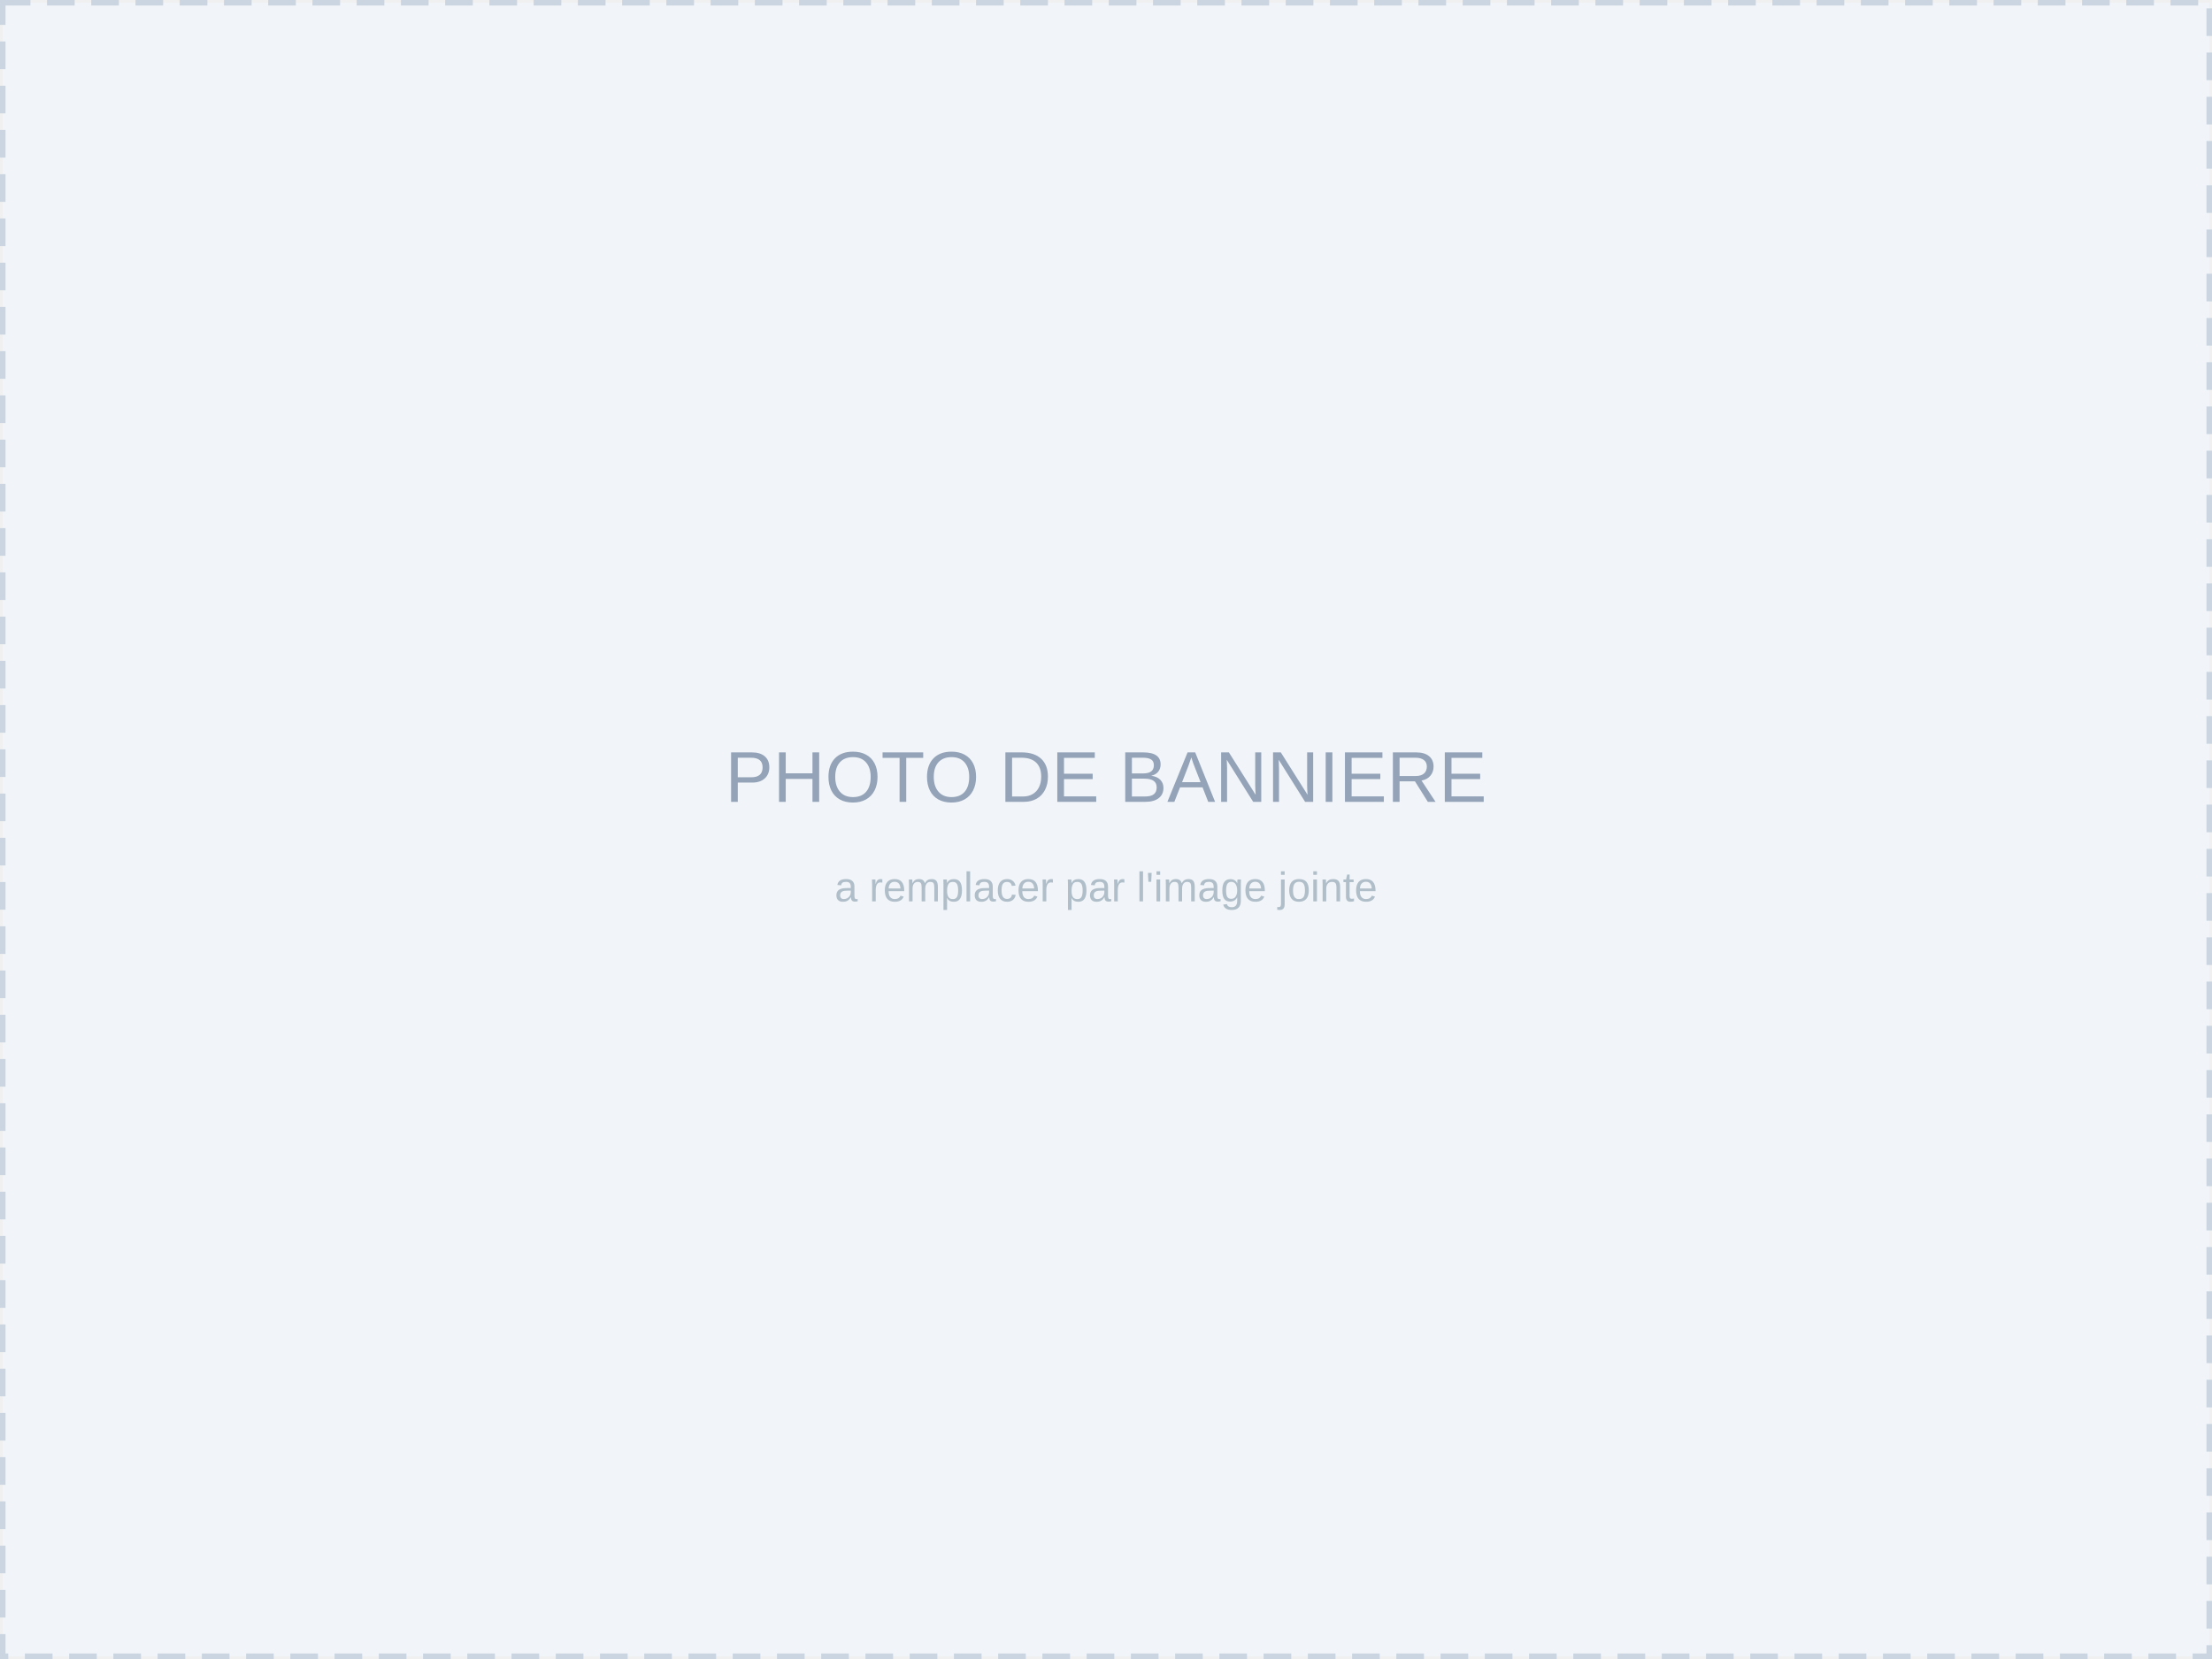
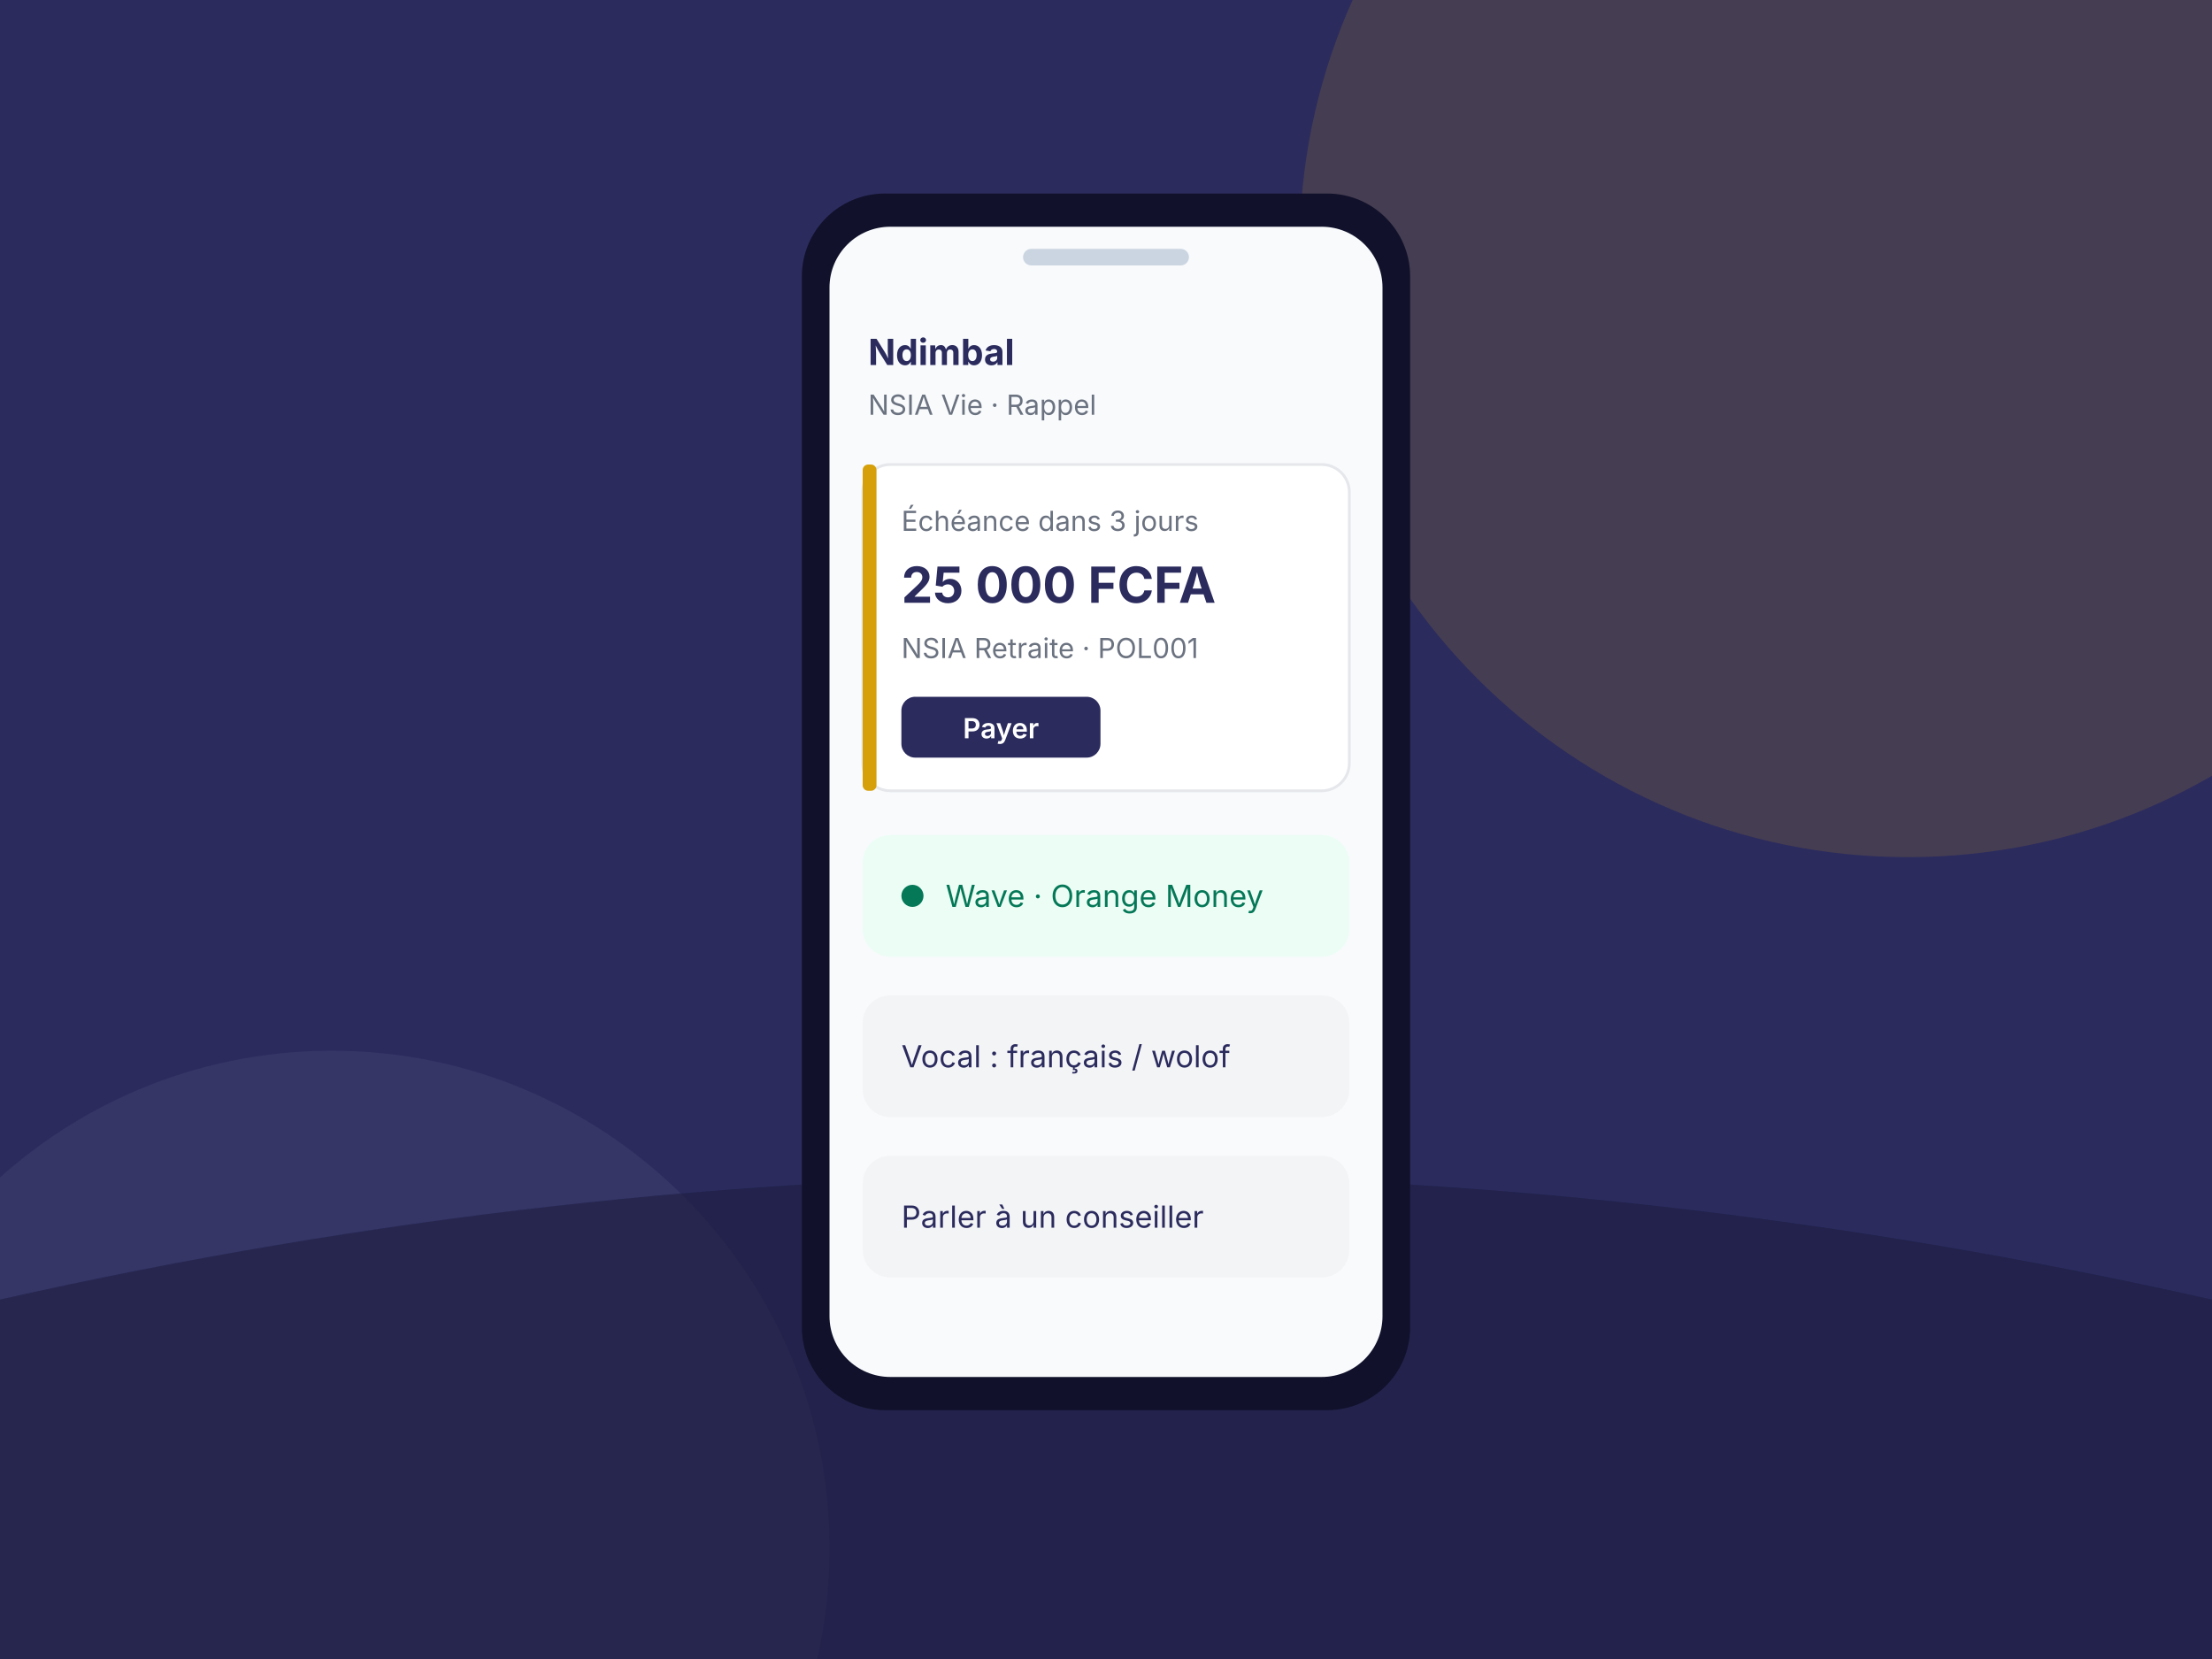
- <svg xmlns="http://www.w3.org/2000/svg" viewBox="0 0 800 600" role="img" aria-label="Emplacement de la photo de banniere">
-   <rect x="1" y="1" width="798" height="598" fill="#F1F5F9" stroke="#CBD5E1" stroke-width="2" stroke-dasharray="10 6" />
-   <text x="400" y="290" text-anchor="middle" font-family="Arial, sans-serif" font-size="26" fill="#94A3B8">PHOTO DE BANNIERE</text>
-   <text x="400" y="326" text-anchor="middle" font-family="Arial, sans-serif" font-size="15" fill="#B0BEC9">a remplacer par l'image jointe</text>
+ <svg xmlns="http://www.w3.org/2000/svg" viewBox="0 0 800 600" role="img" aria-label="Rappel d'échéance Ndimbal sur smartphone">
+   <rect width="800" height="600" fill="#2B2B5E" />
+   <circle cx="690" cy="90" r="220" fill="#D5A00A" opacity=".16" />
+   <circle cx="120" cy="560" r="180" fill="#ffffff" opacity=".05" />
+   <path d="M0 470 Q 400 380 800 470 V600 H0 Z" fill="#1C1C40" opacity=".6" />
+   <g transform="translate(290 70)">
+     <rect width="220" height="440" rx="30" fill="#11112B" />
+     <rect x="10" y="12" width="200" height="416" rx="22" fill="#F8FAFC" />
+     <rect x="80" y="20" width="60" height="6" rx="3" fill="#CBD5E1" />
+     <text x="24" y="62" font-family="Inter, Arial, sans-serif" font-size="13" font-weight="700" fill="#2B2B5E">Ndimbal</text>
+     <text x="24" y="80" font-family="Inter, Arial, sans-serif" font-size="10" fill="#6B7280">NSIA Vie · Rappel</text>
+     <rect x="22" y="98" width="176" height="118" rx="10" fill="#fff" stroke="#E5E7EB" />
+     <rect x="22" y="98" width="5" height="118" rx="2" fill="#D5A00A" />
+     <text x="36" y="122" font-family="Inter, Arial, sans-serif" font-size="10" fill="#6B7280">Échéance dans 3 jours</text>
+     <text x="36" y="148" font-family="Inter, Arial, sans-serif" font-size="18" font-weight="700" fill="#2B2B5E">25 000 FCFA</text>
+     <text x="36" y="168" font-family="Inter, Arial, sans-serif" font-size="10" fill="#6B7280">NSIA Retraite · POL001</text>
+     <rect x="36" y="182" width="72" height="22" rx="5" fill="#2B2B5E" />
+     <text x="72" y="197" text-anchor="middle" font-family="Inter, Arial, sans-serif" font-size="10" font-weight="600" fill="#fff">Payer</text>
+     <rect x="22" y="232" width="176" height="44" rx="10" fill="#ECFDF5" />
+     <circle cx="40" cy="254" r="4" fill="#047857" />
+     <text x="52" y="258" font-family="Inter, Arial, sans-serif" font-size="11" fill="#047857">Wave · Orange Money</text>
+     <rect x="22" y="290" width="176" height="44" rx="10" fill="#F3F4F6" />
+     <text x="36" y="316" font-family="Inter, Arial, sans-serif" font-size="11" fill="#2B2B5E">Vocal : français / wolof</text>
+     <rect x="22" y="348" width="176" height="44" rx="10" fill="#F3F4F6" />
+     <text x="36" y="374" font-family="Inter, Arial, sans-serif" font-size="11" fill="#2B2B5E">Parler à un conseiller</text>
+   </g>
</svg>
